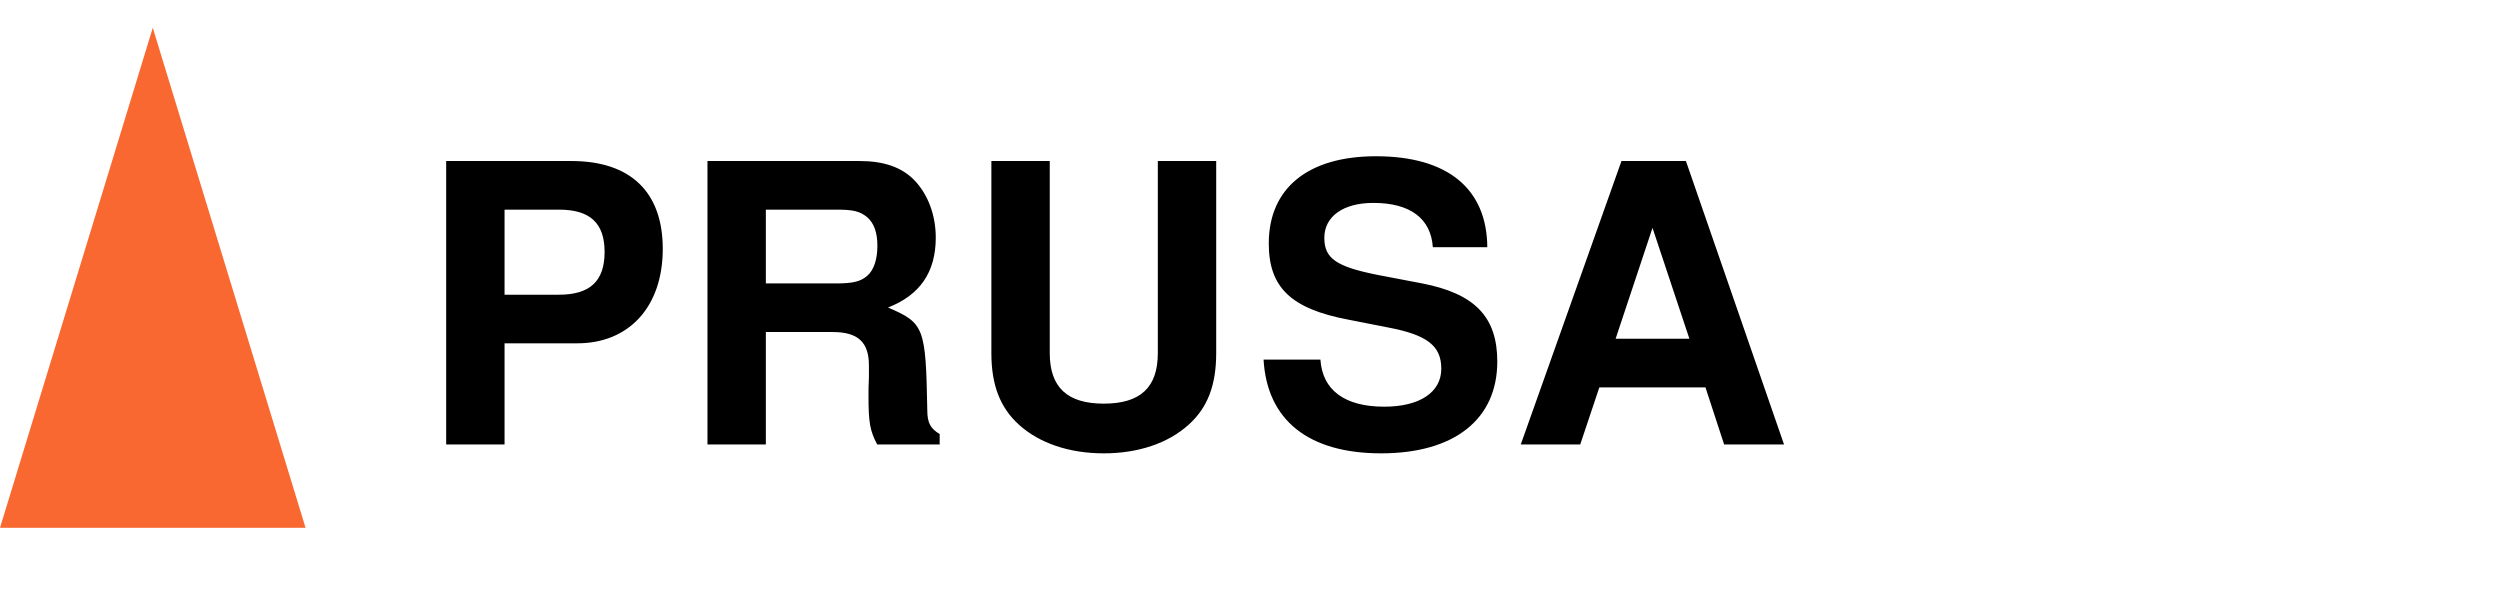
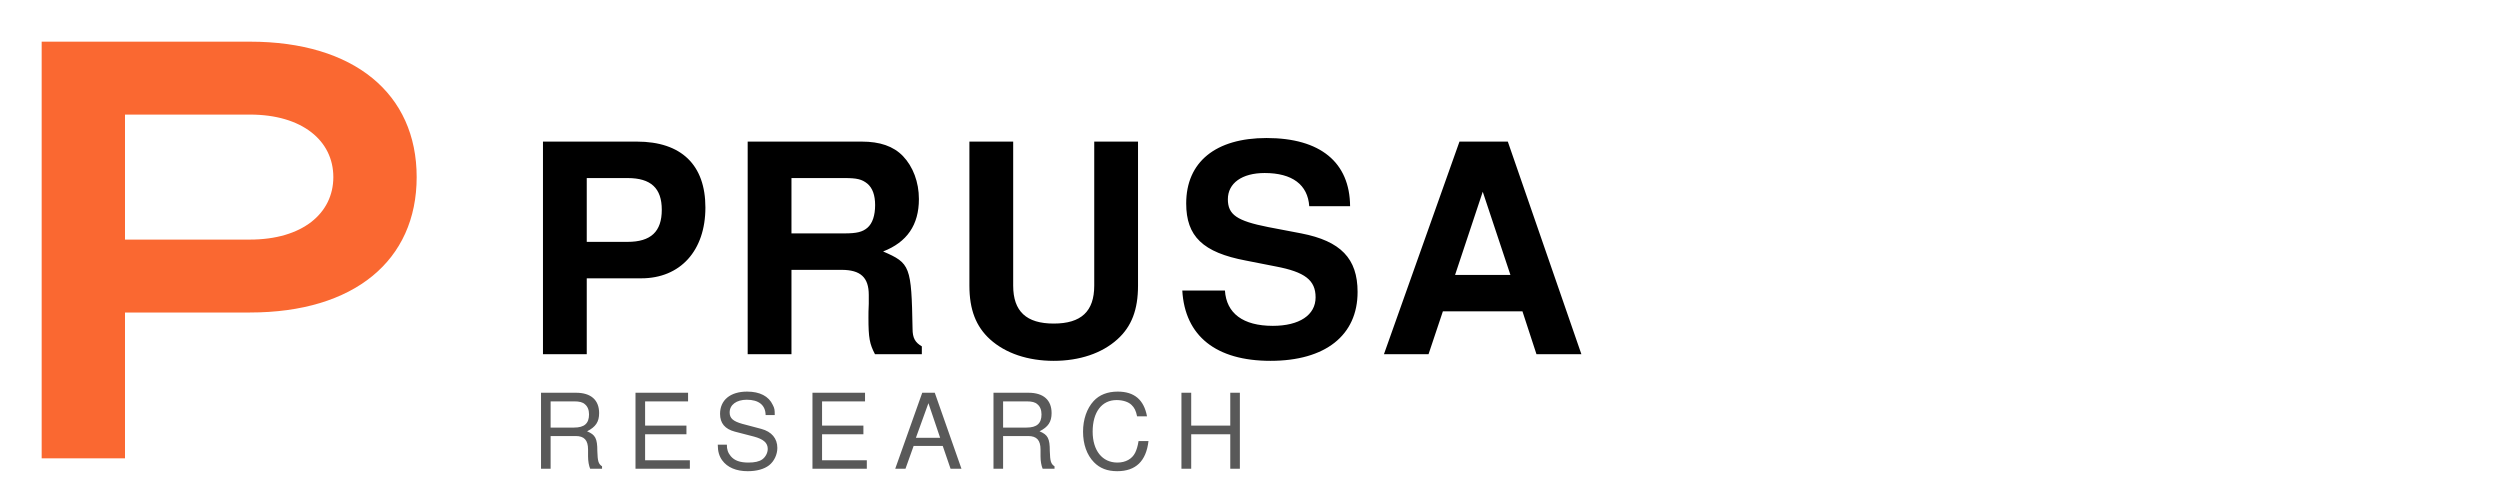
- <svg xmlns="http://www.w3.org/2000/svg" viewBox="0 0 180 44" aria-label="Prusa Research">
-   <polygon points="0,38 11,2 22,38" fill="#FA6831" />
-   <text x="30" y="32" font-family="'Helvetica Neue', Helvetica, Arial, sans-serif" font-size="28" font-weight="800" letter-spacing="0.02em" fill="currentColor">PRUSA</text>
+ <svg xmlns="http://www.w3.org/2000/svg" viewBox="0 0 240 48" aria-label="Prusa Research">
+   <path d="M4,4 L4,44 L12,44 L12,30 L24,30 C34,30 40,25 40,17 C40,9 34,4 24,4 Z M12,11 L24,11 C29,11 32,13.5 32,17 C32,20.5 29,23 24,23 L12,23 Z" fill="#FA6831" />
+   <text x="50" y="34" font-family="'Helvetica Neue',Helvetica,Arial,sans-serif" font-size="28" font-weight="800" letter-spacing="0.05em" fill="currentColor">PRUSA</text>
+   <text x="51" y="45" font-family="'Helvetica Neue',Helvetica,Arial,sans-serif" font-size="10" font-weight="500" letter-spacing="0.2em" fill="currentColor" opacity="0.65">RESEARCH</text>
</svg>
